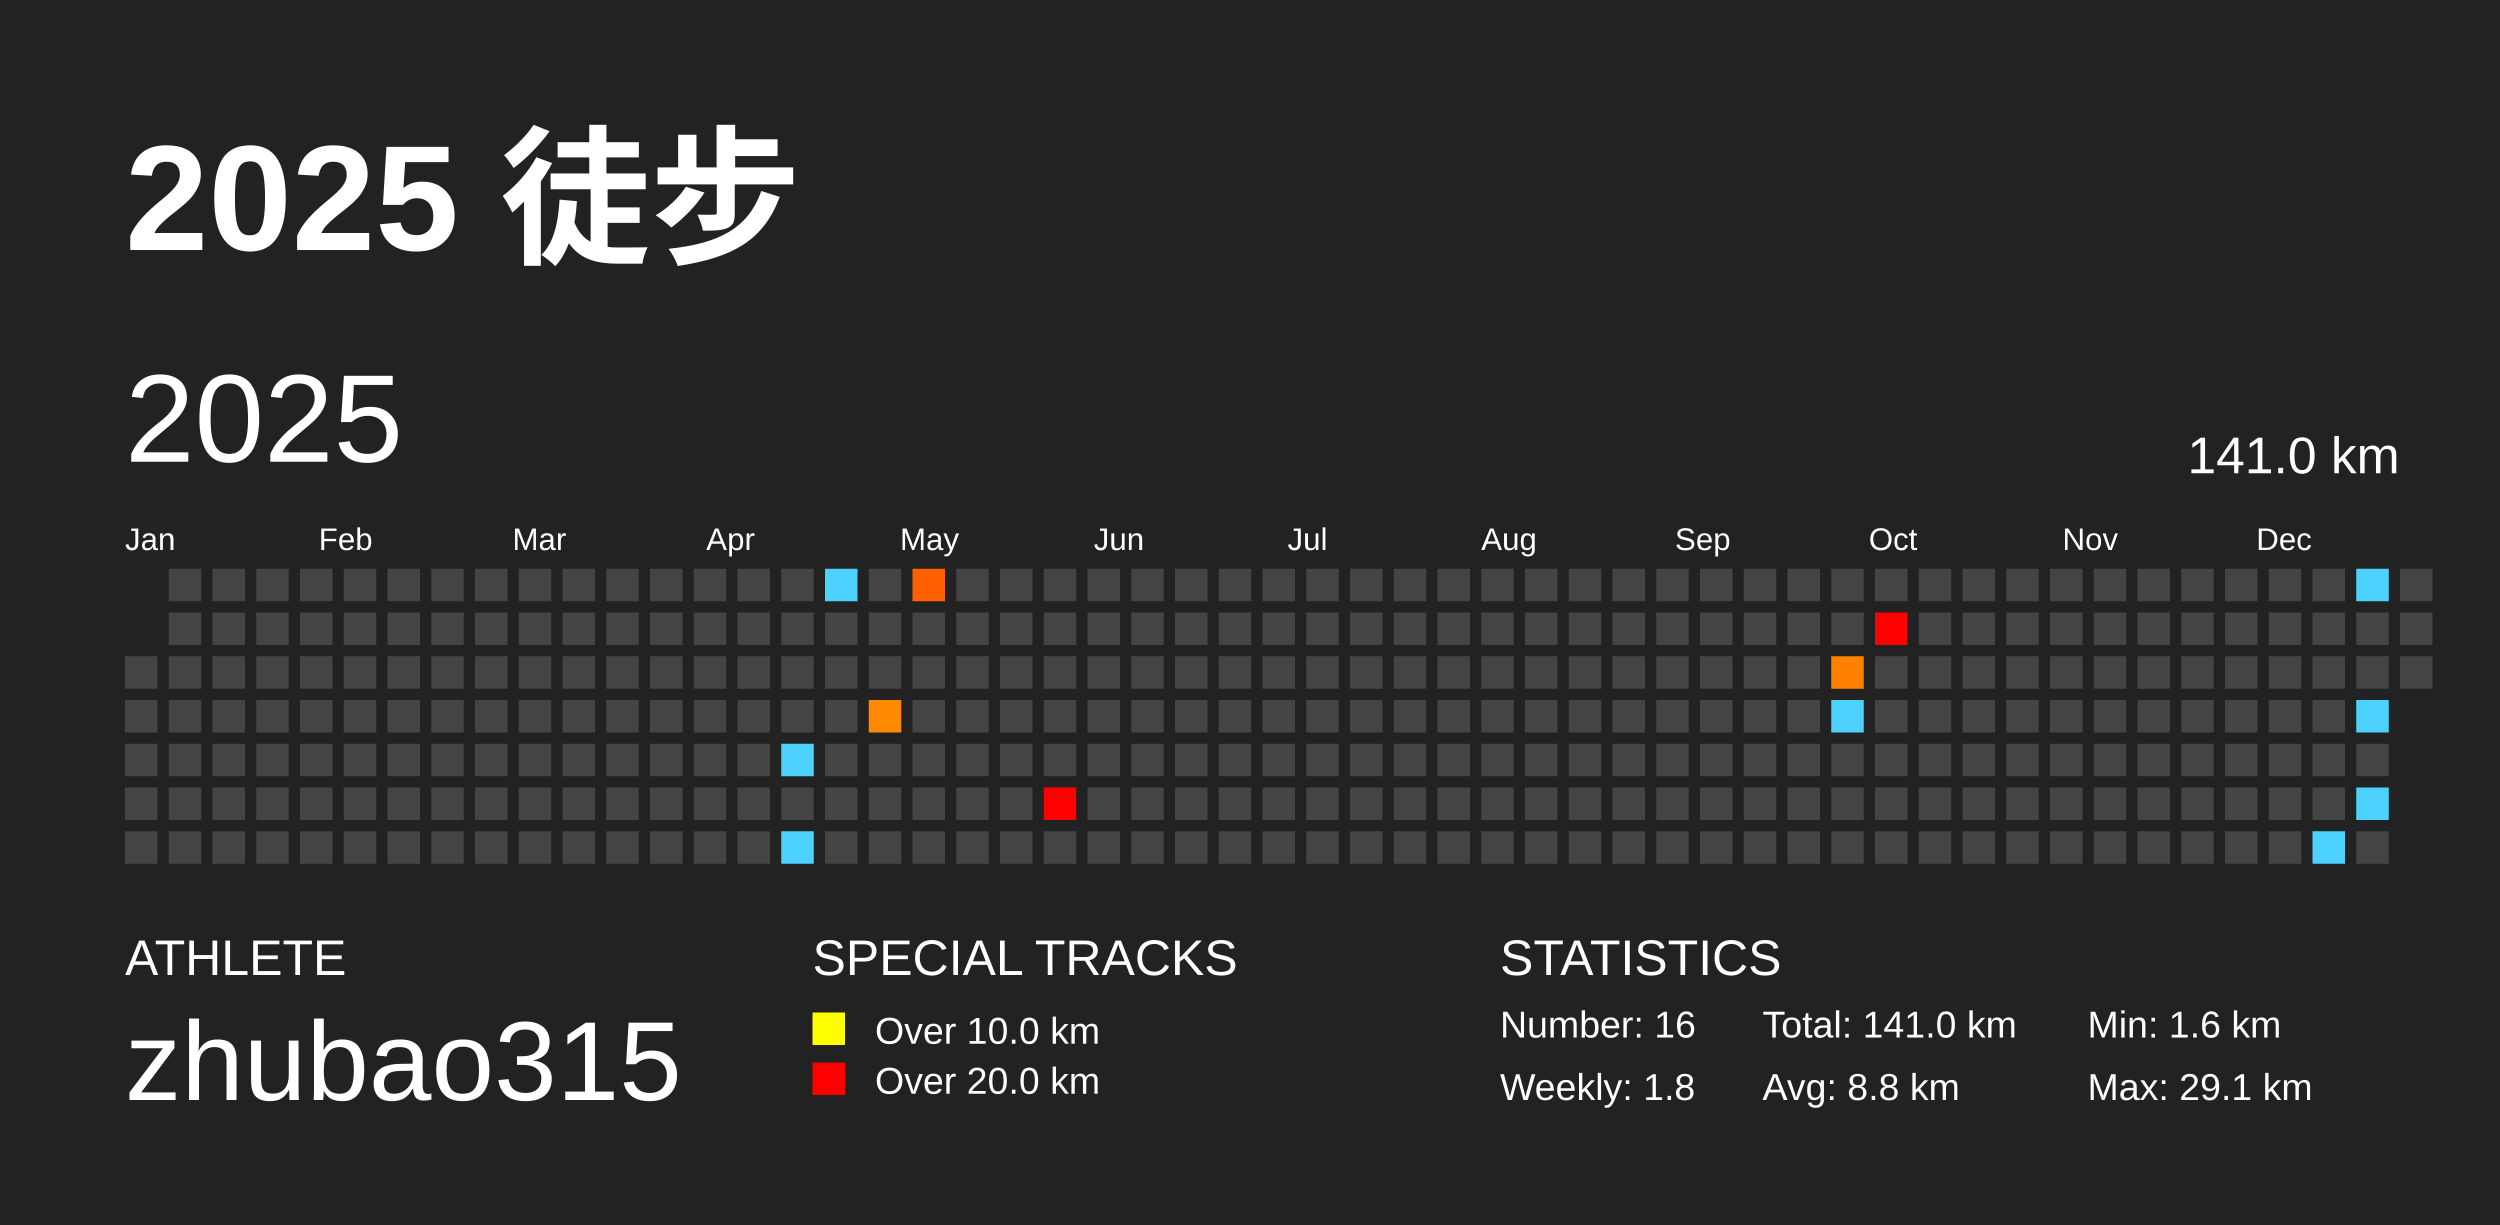
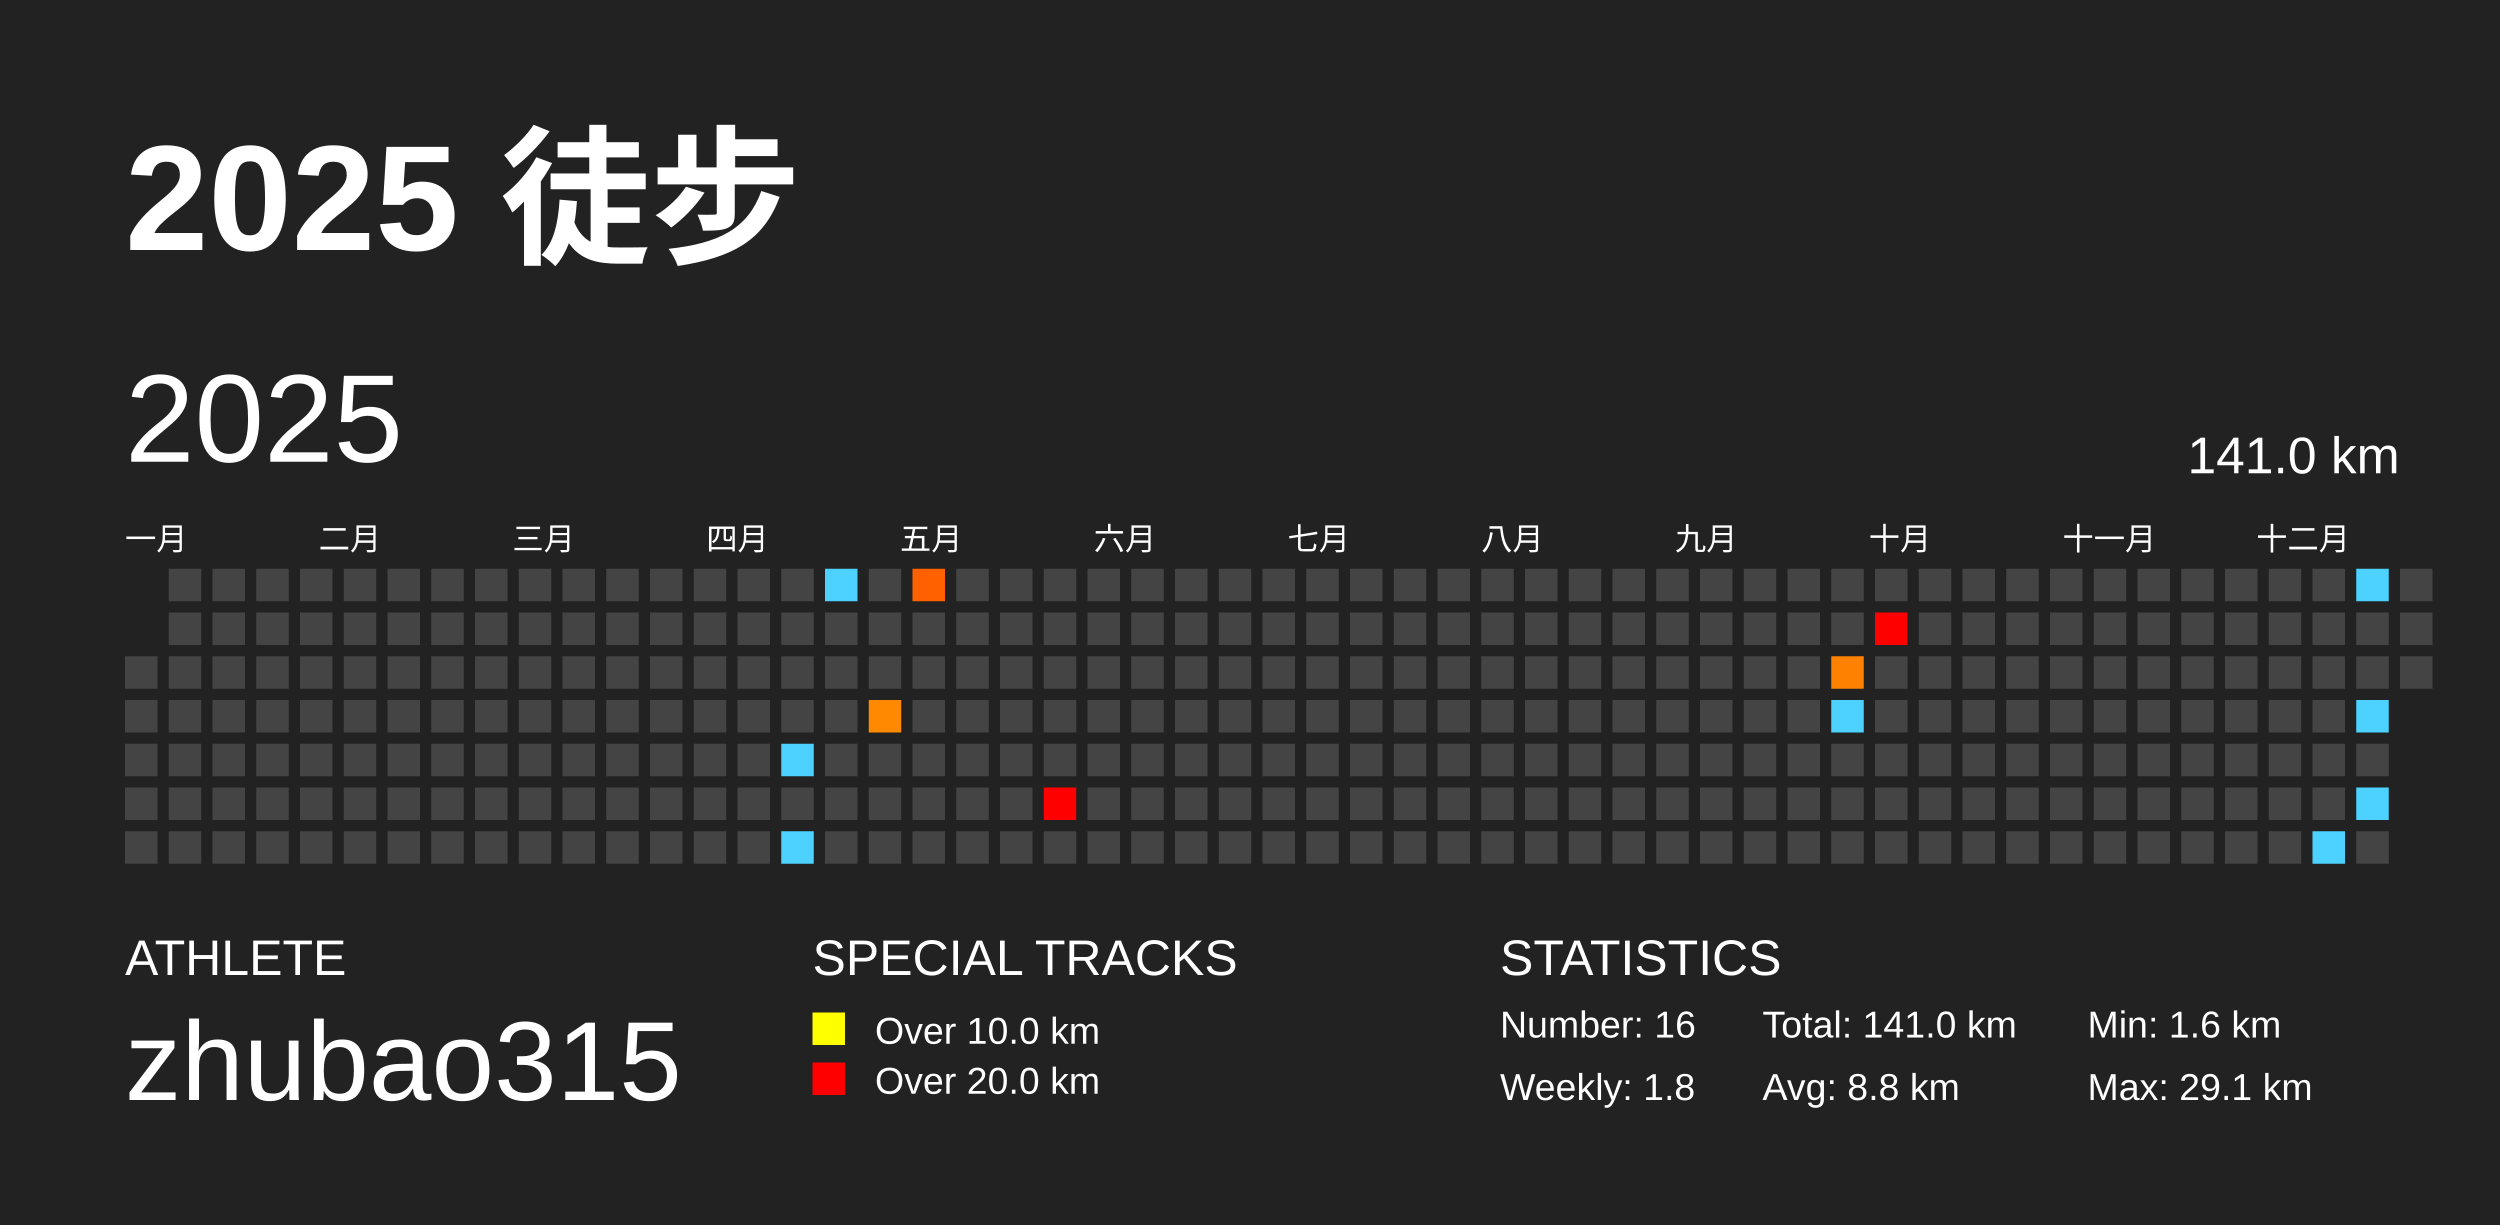
<svg xmlns="http://www.w3.org/2000/svg" baseProfile="full" height="98mm" version="1.1" viewBox="0,0,200,98" width="200mm">
  <defs />
  <rect fill="#222222" height="98" width="200" x="0" y="0" />
  <text fill="#FFFFFF" style="font-size:12px; font-family:Arial; font-weight:bold;" x="10" y="20">2025 徒步</text>
  <text fill="#FFFFFF" style="font-size:4px; font-family:Arial" x="10" y="78">ATHLETE</text>
  <text fill="#FFFFFF" style="font-size:9px; font-family:Arial" x="10" y="88">zhubao315</text>
  <text fill="#FFFFFF" style="font-size:4px; font-family:Arial" x="65" y="78">SPECIAL TRACKS</text>
  <rect fill="yellow" height="2.6" width="2.6" x="65" y="81" />
  <text fill="#FFFFFF" style="font-size:3px; font-family:Arial" x="70" y="83.5">Over 10.0 km</text>
  <rect fill="red" height="2.6" width="2.6" x="65" y="85" />
  <text fill="#FFFFFF" style="font-size:3px; font-family:Arial" x="70" y="87.5">Over 20.0 km</text>
  <text fill="#FFFFFF" style="font-size:4px; font-family:Arial" x="120" y="78">STATISTICS</text>
  <text fill="#FFFFFF" style="font-size:3px; font-family:Arial" x="120" y="83">Number: 16</text>
  <text fill="#FFFFFF" style="font-size:3px; font-family:Arial" x="120" y="88">Weekly: 1.8</text>
  <text fill="#FFFFFF" style="font-size:3px; font-family:Arial" x="141" y="83">Total: 141.0 km</text>
  <text fill="#FFFFFF" style="font-size:3px; font-family:Arial" x="141" y="88">Avg: 8.8 km</text>
  <text fill="#FFFFFF" style="font-size:3px; font-family:Arial" x="167" y="83">Min: 1.6 km</text>
  <text fill="#FFFFFF" style="font-size:3px; font-family:Arial" x="167" y="88">Max: 29.1 km</text>
  <text dominant-baseline="hanging" fill="#FFFFFF" style="font-size:10.0px; font-family:Arial;" x="10" y="30">2025</text>
  <text dominant-baseline="hanging" fill="#FFFFFF" style="font-size:4.125px; font-family:Arial;" x="175" y="35">141.0 km</text>
-   <text fill="#FFFFFF" style="font-size:2.5px; font-family:Arial" x="10.0" y="44">Jan</text>
-   <text fill="#FFFFFF" style="font-size:2.5px; font-family:Arial" x="25.5" y="44">Feb</text>
-   <text fill="#FFFFFF" style="font-size:2.5px; font-family:Arial" x="41.0" y="44">Mar</text>
-   <text fill="#FFFFFF" style="font-size:2.5px; font-family:Arial" x="56.5" y="44">Apr</text>
-   <text fill="#FFFFFF" style="font-size:2.5px; font-family:Arial" x="72.0" y="44">May</text>
-   <text fill="#FFFFFF" style="font-size:2.5px; font-family:Arial" x="87.5" y="44">Jun</text>
-   <text fill="#FFFFFF" style="font-size:2.5px; font-family:Arial" x="103.0" y="44">Jul</text>
-   <text fill="#FFFFFF" style="font-size:2.5px; font-family:Arial" x="118.5" y="44">Aug</text>
-   <text fill="#FFFFFF" style="font-size:2.5px; font-family:Arial" x="134.0" y="44">Sep</text>
-   <text fill="#FFFFFF" style="font-size:2.5px; font-family:Arial" x="149.5" y="44">Oct</text>
-   <text fill="#FFFFFF" style="font-size:2.5px; font-family:Arial" x="165.0" y="44">Nov</text>
-   <text fill="#FFFFFF" style="font-size:2.5px; font-family:Arial" x="180.5" y="44">Dec</text>
+   <text fill="#FFFFFF" style="font-size:2.5px; font-family:Arial" x="10.0" y="44">一月</text>
+   <text fill="#FFFFFF" style="font-size:2.5px; font-family:Arial" x="25.5" y="44">二月</text>
+   <text fill="#FFFFFF" style="font-size:2.5px; font-family:Arial" x="41.0" y="44">三月</text>
+   <text fill="#FFFFFF" style="font-size:2.5px; font-family:Arial" x="56.5" y="44">四月</text>
+   <text fill="#FFFFFF" style="font-size:2.5px; font-family:Arial" x="72.0" y="44">五月</text>
+   <text fill="#FFFFFF" style="font-size:2.5px; font-family:Arial" x="87.5" y="44">六月</text>
+   <text fill="#FFFFFF" style="font-size:2.5px; font-family:Arial" x="103.0" y="44">七月</text>
+   <text fill="#FFFFFF" style="font-size:2.5px; font-family:Arial" x="118.5" y="44">八月</text>
+   <text fill="#FFFFFF" style="font-size:2.5px; font-family:Arial" x="134.0" y="44">九月</text>
+   <text fill="#FFFFFF" style="font-size:2.5px; font-family:Arial" x="149.5" y="44">十月</text>
+   <text fill="#FFFFFF" style="font-size:2.5px; font-family:Arial" x="165.0" y="44">十一月</text>
+   <text fill="#FFFFFF" style="font-size:2.5px; font-family:Arial" x="180.5" y="44">十二月</text>
  <rect fill="#444444" height="2.6" width="2.6" x="10.0" y="52.5" />
  <rect fill="#444444" height="2.6" width="2.6" x="10.0" y="56.0" />
  <rect fill="#444444" height="2.6" width="2.6" x="10.0" y="59.5" />
  <rect fill="#444444" height="2.6" width="2.6" x="10.0" y="63.0" />
  <rect fill="#444444" height="2.6" width="2.6" x="10.0" y="66.5" />
  <rect fill="#444444" height="2.6" width="2.6" x="13.5" y="45.5" />
  <rect fill="#444444" height="2.6" width="2.6" x="13.5" y="49.0" />
  <rect fill="#444444" height="2.6" width="2.6" x="13.5" y="52.5" />
  <rect fill="#444444" height="2.6" width="2.6" x="13.5" y="56.0" />
  <rect fill="#444444" height="2.6" width="2.6" x="13.5" y="59.5" />
  <rect fill="#444444" height="2.6" width="2.6" x="13.5" y="63.0" />
  <rect fill="#444444" height="2.6" width="2.6" x="13.5" y="66.5" />
  <rect fill="#444444" height="2.6" width="2.6" x="17.0" y="45.5" />
  <rect fill="#444444" height="2.6" width="2.6" x="17.0" y="49.0" />
  <rect fill="#444444" height="2.6" width="2.6" x="17.0" y="52.5" />
  <rect fill="#444444" height="2.6" width="2.6" x="17.0" y="56.0" />
  <rect fill="#444444" height="2.6" width="2.6" x="17.0" y="59.5" />
  <rect fill="#444444" height="2.6" width="2.6" x="17.0" y="63.0" />
  <rect fill="#444444" height="2.6" width="2.6" x="17.0" y="66.5" />
  <rect fill="#444444" height="2.6" width="2.6" x="20.5" y="45.5" />
  <rect fill="#444444" height="2.6" width="2.6" x="20.5" y="49.0" />
  <rect fill="#444444" height="2.6" width="2.6" x="20.5" y="52.5" />
  <rect fill="#444444" height="2.6" width="2.6" x="20.5" y="56.0" />
  <rect fill="#444444" height="2.6" width="2.6" x="20.5" y="59.5" />
  <rect fill="#444444" height="2.6" width="2.6" x="20.5" y="63.0" />
  <rect fill="#444444" height="2.6" width="2.6" x="20.5" y="66.5" />
  <rect fill="#444444" height="2.6" width="2.6" x="24.0" y="45.5" />
  <rect fill="#444444" height="2.6" width="2.6" x="24.0" y="49.0" />
  <rect fill="#444444" height="2.6" width="2.6" x="24.0" y="52.5" />
  <rect fill="#444444" height="2.6" width="2.6" x="24.0" y="56.0" />
  <rect fill="#444444" height="2.6" width="2.6" x="24.0" y="59.5" />
  <rect fill="#444444" height="2.6" width="2.6" x="24.0" y="63.0" />
  <rect fill="#444444" height="2.6" width="2.6" x="24.0" y="66.5" />
  <rect fill="#444444" height="2.6" width="2.6" x="27.5" y="45.5" />
  <rect fill="#444444" height="2.6" width="2.6" x="27.5" y="49.0" />
  <rect fill="#444444" height="2.6" width="2.6" x="27.5" y="52.5" />
  <rect fill="#444444" height="2.6" width="2.6" x="27.5" y="56.0" />
  <rect fill="#444444" height="2.6" width="2.6" x="27.5" y="59.5" />
  <rect fill="#444444" height="2.6" width="2.6" x="27.5" y="63.0" />
  <rect fill="#444444" height="2.6" width="2.6" x="27.5" y="66.5" />
  <rect fill="#444444" height="2.6" width="2.6" x="31.0" y="45.5" />
  <rect fill="#444444" height="2.6" width="2.6" x="31.0" y="49.0" />
  <rect fill="#444444" height="2.6" width="2.6" x="31.0" y="52.5" />
  <rect fill="#444444" height="2.6" width="2.6" x="31.0" y="56.0" />
  <rect fill="#444444" height="2.6" width="2.6" x="31.0" y="59.5" />
  <rect fill="#444444" height="2.6" width="2.6" x="31.0" y="63.0" />
  <rect fill="#444444" height="2.6" width="2.6" x="31.0" y="66.5" />
  <rect fill="#444444" height="2.6" width="2.6" x="34.5" y="45.5" />
  <rect fill="#444444" height="2.6" width="2.6" x="34.5" y="49.0" />
  <rect fill="#444444" height="2.6" width="2.6" x="34.5" y="52.5" />
  <rect fill="#444444" height="2.6" width="2.6" x="34.5" y="56.0" />
  <rect fill="#444444" height="2.6" width="2.6" x="34.5" y="59.5" />
  <rect fill="#444444" height="2.6" width="2.6" x="34.5" y="63.0" />
  <rect fill="#444444" height="2.6" width="2.6" x="34.5" y="66.5" />
  <rect fill="#444444" height="2.6" width="2.6" x="38.0" y="45.5" />
  <rect fill="#444444" height="2.6" width="2.6" x="38.0" y="49.0" />
  <rect fill="#444444" height="2.6" width="2.6" x="38.0" y="52.5" />
  <rect fill="#444444" height="2.6" width="2.6" x="38.0" y="56.0" />
  <rect fill="#444444" height="2.6" width="2.6" x="38.0" y="59.5" />
  <rect fill="#444444" height="2.6" width="2.6" x="38.0" y="63.0" />
  <rect fill="#444444" height="2.6" width="2.6" x="38.0" y="66.5" />
  <rect fill="#444444" height="2.6" width="2.6" x="41.5" y="45.5" />
  <rect fill="#444444" height="2.6" width="2.6" x="41.5" y="49.0" />
  <rect fill="#444444" height="2.6" width="2.6" x="41.5" y="52.5" />
  <rect fill="#444444" height="2.6" width="2.6" x="41.5" y="56.0" />
  <rect fill="#444444" height="2.6" width="2.6" x="41.5" y="59.5" />
  <rect fill="#444444" height="2.6" width="2.6" x="41.5" y="63.0" />
  <rect fill="#444444" height="2.6" width="2.6" x="41.5" y="66.5" />
  <rect fill="#444444" height="2.6" width="2.6" x="45.0" y="45.5" />
  <rect fill="#444444" height="2.6" width="2.6" x="45.0" y="49.0" />
  <rect fill="#444444" height="2.6" width="2.6" x="45.0" y="52.5" />
  <rect fill="#444444" height="2.6" width="2.6" x="45.0" y="56.0" />
  <rect fill="#444444" height="2.6" width="2.6" x="45.0" y="59.5" />
  <rect fill="#444444" height="2.6" width="2.6" x="45.0" y="63.0" />
  <rect fill="#444444" height="2.6" width="2.6" x="45.0" y="66.5" />
  <rect fill="#444444" height="2.6" width="2.6" x="48.5" y="45.5" />
  <rect fill="#444444" height="2.6" width="2.6" x="48.5" y="49.0" />
  <rect fill="#444444" height="2.6" width="2.6" x="48.5" y="52.5" />
  <rect fill="#444444" height="2.6" width="2.6" x="48.5" y="56.0" />
  <rect fill="#444444" height="2.6" width="2.6" x="48.5" y="59.5" />
  <rect fill="#444444" height="2.6" width="2.6" x="48.5" y="63.0" />
  <rect fill="#444444" height="2.6" width="2.6" x="48.5" y="66.5" />
  <rect fill="#444444" height="2.6" width="2.6" x="52.0" y="45.5" />
  <rect fill="#444444" height="2.6" width="2.6" x="52.0" y="49.0" />
  <rect fill="#444444" height="2.6" width="2.6" x="52.0" y="52.5" />
  <rect fill="#444444" height="2.6" width="2.6" x="52.0" y="56.0" />
  <rect fill="#444444" height="2.6" width="2.6" x="52.0" y="59.5" />
  <rect fill="#444444" height="2.6" width="2.6" x="52.0" y="63.0" />
  <rect fill="#444444" height="2.6" width="2.6" x="52.0" y="66.5" />
  <rect fill="#444444" height="2.6" width="2.6" x="55.5" y="45.5" />
  <rect fill="#444444" height="2.6" width="2.6" x="55.5" y="49.0" />
  <rect fill="#444444" height="2.6" width="2.6" x="55.5" y="52.5" />
  <rect fill="#444444" height="2.6" width="2.6" x="55.5" y="56.0" />
  <rect fill="#444444" height="2.6" width="2.6" x="55.5" y="59.5" />
  <rect fill="#444444" height="2.6" width="2.6" x="55.5" y="63.0" />
  <rect fill="#444444" height="2.6" width="2.6" x="55.5" y="66.5" />
  <rect fill="#444444" height="2.6" width="2.6" x="59.0" y="45.5" />
  <rect fill="#444444" height="2.6" width="2.6" x="59.0" y="49.0" />
  <rect fill="#444444" height="2.6" width="2.6" x="59.0" y="52.5" />
  <rect fill="#444444" height="2.6" width="2.6" x="59.0" y="56.0" />
  <rect fill="#444444" height="2.6" width="2.6" x="59.0" y="59.5" />
  <rect fill="#444444" height="2.6" width="2.6" x="59.0" y="63.0" />
  <rect fill="#444444" height="2.6" width="2.6" x="59.0" y="66.5" />
  <rect fill="#444444" height="2.6" width="2.6" x="62.5" y="45.5" />
  <rect fill="#444444" height="2.6" width="2.6" x="62.5" y="49.0" />
  <rect fill="#444444" height="2.6" width="2.6" x="62.5" y="52.5" />
  <rect fill="#444444" height="2.6" width="2.6" x="62.5" y="56.0" />
  <rect fill="#4dd2ff" height="2.6" width="2.6" x="62.5" y="59.5" />
  <rect fill="#444444" height="2.6" width="2.6" x="62.5" y="63.0" />
  <rect fill="#4dd2ff" height="2.6" width="2.6" x="62.5" y="66.5" />
  <rect fill="#4dd2ff" height="2.6" width="2.6" x="66.0" y="45.5" />
  <rect fill="#444444" height="2.6" width="2.6" x="66.0" y="49.0" />
  <rect fill="#444444" height="2.6" width="2.6" x="66.0" y="52.5" />
  <rect fill="#444444" height="2.6" width="2.6" x="66.0" y="56.0" />
  <rect fill="#444444" height="2.6" width="2.6" x="66.0" y="59.5" />
  <rect fill="#444444" height="2.6" width="2.6" x="66.0" y="63.0" />
  <rect fill="#444444" height="2.6" width="2.6" x="66.0" y="66.5" />
  <rect fill="#444444" height="2.6" width="2.6" x="69.5" y="45.5" />
  <rect fill="#444444" height="2.6" width="2.6" x="69.5" y="49.0" />
  <rect fill="#444444" height="2.6" width="2.6" x="69.5" y="52.5" />
  <rect fill="#ff8900" height="2.6" width="2.6" x="69.5" y="56.0" />
  <rect fill="#444444" height="2.6" width="2.6" x="69.5" y="59.5" />
  <rect fill="#444444" height="2.6" width="2.6" x="69.5" y="63.0" />
  <rect fill="#444444" height="2.6" width="2.6" x="69.5" y="66.5" />
  <rect fill="#ff6100" height="2.6" width="2.6" x="73.0" y="45.5" />
  <rect fill="#444444" height="2.6" width="2.6" x="73.0" y="49.0" />
  <rect fill="#444444" height="2.6" width="2.6" x="73.0" y="52.5" />
  <rect fill="#444444" height="2.6" width="2.6" x="73.0" y="56.0" />
  <rect fill="#444444" height="2.6" width="2.6" x="73.0" y="59.5" />
  <rect fill="#444444" height="2.6" width="2.6" x="73.0" y="63.0" />
  <rect fill="#444444" height="2.6" width="2.6" x="73.0" y="66.5" />
  <rect fill="#444444" height="2.6" width="2.6" x="76.5" y="45.5" />
  <rect fill="#444444" height="2.6" width="2.6" x="76.5" y="49.0" />
  <rect fill="#444444" height="2.6" width="2.6" x="76.5" y="52.5" />
  <rect fill="#444444" height="2.6" width="2.6" x="76.5" y="56.0" />
  <rect fill="#444444" height="2.6" width="2.6" x="76.5" y="59.5" />
  <rect fill="#444444" height="2.6" width="2.6" x="76.5" y="63.0" />
  <rect fill="#444444" height="2.6" width="2.6" x="76.5" y="66.5" />
  <rect fill="#444444" height="2.6" width="2.6" x="80.0" y="45.5" />
  <rect fill="#444444" height="2.6" width="2.6" x="80.0" y="49.0" />
  <rect fill="#444444" height="2.6" width="2.6" x="80.0" y="52.5" />
  <rect fill="#444444" height="2.6" width="2.6" x="80.0" y="56.0" />
  <rect fill="#444444" height="2.6" width="2.6" x="80.0" y="59.5" />
  <rect fill="#444444" height="2.6" width="2.6" x="80.0" y="63.0" />
  <rect fill="#444444" height="2.6" width="2.6" x="80.0" y="66.5" />
  <rect fill="#444444" height="2.6" width="2.6" x="83.5" y="45.5" />
  <rect fill="#444444" height="2.6" width="2.6" x="83.5" y="49.0" />
  <rect fill="#444444" height="2.6" width="2.6" x="83.5" y="52.5" />
  <rect fill="#444444" height="2.6" width="2.6" x="83.5" y="56.0" />
  <rect fill="#444444" height="2.6" width="2.6" x="83.5" y="59.5" />
  <rect fill="red" height="2.6" width="2.6" x="83.5" y="63.0" />
  <rect fill="#444444" height="2.6" width="2.6" x="83.5" y="66.5" />
  <rect fill="#444444" height="2.6" width="2.6" x="87.0" y="45.5" />
  <rect fill="#444444" height="2.6" width="2.6" x="87.0" y="49.0" />
  <rect fill="#444444" height="2.6" width="2.6" x="87.0" y="52.5" />
  <rect fill="#444444" height="2.6" width="2.6" x="87.0" y="56.0" />
  <rect fill="#444444" height="2.6" width="2.6" x="87.0" y="59.5" />
  <rect fill="#444444" height="2.6" width="2.6" x="87.0" y="63.0" />
  <rect fill="#444444" height="2.6" width="2.6" x="87.0" y="66.5" />
  <rect fill="#444444" height="2.6" width="2.6" x="90.5" y="45.5" />
  <rect fill="#444444" height="2.6" width="2.6" x="90.5" y="49.0" />
  <rect fill="#444444" height="2.6" width="2.6" x="90.5" y="52.5" />
  <rect fill="#444444" height="2.6" width="2.6" x="90.5" y="56.0" />
  <rect fill="#444444" height="2.6" width="2.6" x="90.5" y="59.5" />
  <rect fill="#444444" height="2.6" width="2.6" x="90.5" y="63.0" />
  <rect fill="#444444" height="2.6" width="2.6" x="90.5" y="66.5" />
  <rect fill="#444444" height="2.6" width="2.6" x="94.0" y="45.5" />
  <rect fill="#444444" height="2.6" width="2.6" x="94.0" y="49.0" />
  <rect fill="#444444" height="2.6" width="2.6" x="94.0" y="52.5" />
  <rect fill="#444444" height="2.6" width="2.6" x="94.0" y="56.0" />
  <rect fill="#444444" height="2.6" width="2.6" x="94.0" y="59.5" />
  <rect fill="#444444" height="2.6" width="2.6" x="94.0" y="63.0" />
  <rect fill="#444444" height="2.6" width="2.6" x="94.0" y="66.5" />
  <rect fill="#444444" height="2.6" width="2.6" x="97.5" y="45.5" />
  <rect fill="#444444" height="2.6" width="2.6" x="97.5" y="49.0" />
  <rect fill="#444444" height="2.6" width="2.6" x="97.5" y="52.5" />
  <rect fill="#444444" height="2.6" width="2.6" x="97.5" y="56.0" />
  <rect fill="#444444" height="2.6" width="2.6" x="97.5" y="59.5" />
  <rect fill="#444444" height="2.6" width="2.6" x="97.5" y="63.0" />
  <rect fill="#444444" height="2.6" width="2.6" x="97.5" y="66.5" />
  <rect fill="#444444" height="2.6" width="2.6" x="101.0" y="45.5" />
  <rect fill="#444444" height="2.6" width="2.6" x="101.0" y="49.0" />
  <rect fill="#444444" height="2.6" width="2.6" x="101.0" y="52.5" />
  <rect fill="#444444" height="2.6" width="2.6" x="101.0" y="56.0" />
  <rect fill="#444444" height="2.6" width="2.6" x="101.0" y="59.5" />
  <rect fill="#444444" height="2.6" width="2.6" x="101.0" y="63.0" />
  <rect fill="#444444" height="2.6" width="2.6" x="101.0" y="66.5" />
  <rect fill="#444444" height="2.6" width="2.6" x="104.5" y="45.5" />
  <rect fill="#444444" height="2.6" width="2.6" x="104.5" y="49.0" />
  <rect fill="#444444" height="2.6" width="2.6" x="104.5" y="52.5" />
  <rect fill="#444444" height="2.6" width="2.6" x="104.5" y="56.0" />
  <rect fill="#444444" height="2.6" width="2.6" x="104.5" y="59.5" />
  <rect fill="#444444" height="2.6" width="2.6" x="104.5" y="63.0" />
  <rect fill="#444444" height="2.6" width="2.6" x="104.5" y="66.5" />
  <rect fill="#444444" height="2.6" width="2.6" x="108.0" y="45.5" />
  <rect fill="#444444" height="2.6" width="2.6" x="108.0" y="49.0" />
  <rect fill="#444444" height="2.6" width="2.6" x="108.0" y="52.5" />
  <rect fill="#444444" height="2.6" width="2.6" x="108.0" y="56.0" />
  <rect fill="#444444" height="2.6" width="2.6" x="108.0" y="59.5" />
  <rect fill="#444444" height="2.6" width="2.6" x="108.0" y="63.0" />
  <rect fill="#444444" height="2.6" width="2.6" x="108.0" y="66.5" />
  <rect fill="#444444" height="2.6" width="2.6" x="111.5" y="45.5" />
  <rect fill="#444444" height="2.6" width="2.6" x="111.5" y="49.0" />
  <rect fill="#444444" height="2.6" width="2.6" x="111.5" y="52.5" />
  <rect fill="#444444" height="2.6" width="2.6" x="111.5" y="56.0" />
  <rect fill="#444444" height="2.6" width="2.6" x="111.5" y="59.5" />
  <rect fill="#444444" height="2.6" width="2.6" x="111.5" y="63.0" />
  <rect fill="#444444" height="2.6" width="2.6" x="111.5" y="66.5" />
  <rect fill="#444444" height="2.6" width="2.6" x="115.0" y="45.5" />
  <rect fill="#444444" height="2.6" width="2.6" x="115.0" y="49.0" />
  <rect fill="#444444" height="2.6" width="2.6" x="115.0" y="52.5" />
  <rect fill="#444444" height="2.6" width="2.6" x="115.0" y="56.0" />
  <rect fill="#444444" height="2.6" width="2.6" x="115.0" y="59.5" />
  <rect fill="#444444" height="2.6" width="2.6" x="115.0" y="63.0" />
  <rect fill="#444444" height="2.6" width="2.6" x="115.0" y="66.5" />
  <rect fill="#444444" height="2.6" width="2.6" x="118.5" y="45.5" />
  <rect fill="#444444" height="2.6" width="2.6" x="118.5" y="49.0" />
  <rect fill="#444444" height="2.6" width="2.6" x="118.5" y="52.5" />
  <rect fill="#444444" height="2.6" width="2.6" x="118.5" y="56.0" />
  <rect fill="#444444" height="2.6" width="2.6" x="118.5" y="59.5" />
  <rect fill="#444444" height="2.6" width="2.6" x="118.5" y="63.0" />
  <rect fill="#444444" height="2.6" width="2.6" x="118.5" y="66.5" />
  <rect fill="#444444" height="2.6" width="2.6" x="122.0" y="45.5" />
  <rect fill="#444444" height="2.6" width="2.6" x="122.0" y="49.0" />
  <rect fill="#444444" height="2.6" width="2.6" x="122.0" y="52.5" />
  <rect fill="#444444" height="2.6" width="2.6" x="122.0" y="56.0" />
  <rect fill="#444444" height="2.6" width="2.6" x="122.0" y="59.5" />
  <rect fill="#444444" height="2.6" width="2.6" x="122.0" y="63.0" />
  <rect fill="#444444" height="2.6" width="2.6" x="122.0" y="66.5" />
  <rect fill="#444444" height="2.6" width="2.6" x="125.5" y="45.5" />
  <rect fill="#444444" height="2.6" width="2.6" x="125.5" y="49.0" />
  <rect fill="#444444" height="2.6" width="2.6" x="125.5" y="52.5" />
  <rect fill="#444444" height="2.6" width="2.6" x="125.5" y="56.0" />
  <rect fill="#444444" height="2.6" width="2.6" x="125.5" y="59.5" />
  <rect fill="#444444" height="2.6" width="2.6" x="125.5" y="63.0" />
  <rect fill="#444444" height="2.6" width="2.6" x="125.5" y="66.5" />
  <rect fill="#444444" height="2.6" width="2.6" x="129.0" y="45.5" />
  <rect fill="#444444" height="2.6" width="2.6" x="129.0" y="49.0" />
  <rect fill="#444444" height="2.6" width="2.6" x="129.0" y="52.5" />
  <rect fill="#444444" height="2.6" width="2.6" x="129.0" y="56.0" />
  <rect fill="#444444" height="2.6" width="2.6" x="129.0" y="59.5" />
  <rect fill="#444444" height="2.6" width="2.6" x="129.0" y="63.0" />
  <rect fill="#444444" height="2.6" width="2.6" x="129.0" y="66.5" />
  <rect fill="#444444" height="2.6" width="2.6" x="132.5" y="45.5" />
  <rect fill="#444444" height="2.6" width="2.6" x="132.5" y="49.0" />
  <rect fill="#444444" height="2.6" width="2.6" x="132.5" y="52.5" />
  <rect fill="#444444" height="2.6" width="2.6" x="132.5" y="56.0" />
  <rect fill="#444444" height="2.6" width="2.6" x="132.5" y="59.5" />
  <rect fill="#444444" height="2.6" width="2.6" x="132.5" y="63.0" />
  <rect fill="#444444" height="2.6" width="2.6" x="132.5" y="66.5" />
  <rect fill="#444444" height="2.6" width="2.6" x="136.0" y="45.5" />
  <rect fill="#444444" height="2.6" width="2.6" x="136.0" y="49.0" />
  <rect fill="#444444" height="2.6" width="2.6" x="136.0" y="52.5" />
  <rect fill="#444444" height="2.6" width="2.6" x="136.0" y="56.0" />
  <rect fill="#444444" height="2.6" width="2.6" x="136.0" y="59.5" />
  <rect fill="#444444" height="2.6" width="2.6" x="136.0" y="63.0" />
  <rect fill="#444444" height="2.6" width="2.6" x="136.0" y="66.5" />
  <rect fill="#444444" height="2.6" width="2.6" x="139.5" y="45.5" />
  <rect fill="#444444" height="2.6" width="2.6" x="139.5" y="49.0" />
  <rect fill="#444444" height="2.6" width="2.6" x="139.5" y="52.5" />
  <rect fill="#444444" height="2.6" width="2.6" x="139.5" y="56.0" />
  <rect fill="#444444" height="2.6" width="2.6" x="139.5" y="59.5" />
  <rect fill="#444444" height="2.6" width="2.6" x="139.5" y="63.0" />
  <rect fill="#444444" height="2.6" width="2.6" x="139.5" y="66.5" />
  <rect fill="#444444" height="2.6" width="2.6" x="143.0" y="45.5" />
  <rect fill="#444444" height="2.6" width="2.6" x="143.0" y="49.0" />
  <rect fill="#444444" height="2.6" width="2.6" x="143.0" y="52.5" />
  <rect fill="#444444" height="2.6" width="2.6" x="143.0" y="56.0" />
  <rect fill="#444444" height="2.6" width="2.6" x="143.0" y="59.5" />
  <rect fill="#444444" height="2.6" width="2.6" x="143.0" y="63.0" />
  <rect fill="#444444" height="2.6" width="2.6" x="143.0" y="66.5" />
  <rect fill="#444444" height="2.6" width="2.6" x="146.5" y="45.5" />
  <rect fill="#444444" height="2.6" width="2.6" x="146.5" y="49.0" />
  <rect fill="#ff8100" height="2.6" width="2.6" x="146.5" y="52.5" />
  <rect fill="#4dd2ff" height="2.6" width="2.6" x="146.5" y="56.0" />
  <rect fill="#444444" height="2.6" width="2.6" x="146.5" y="59.5" />
  <rect fill="#444444" height="2.6" width="2.6" x="146.5" y="63.0" />
  <rect fill="#444444" height="2.6" width="2.6" x="146.5" y="66.5" />
  <rect fill="#444444" height="2.6" width="2.6" x="150.0" y="45.5" />
  <rect fill="red" height="2.6" width="2.6" x="150.0" y="49.0" />
  <rect fill="#444444" height="2.6" width="2.6" x="150.0" y="52.5" />
  <rect fill="#444444" height="2.6" width="2.6" x="150.0" y="56.0" />
  <rect fill="#444444" height="2.6" width="2.6" x="150.0" y="59.5" />
  <rect fill="#444444" height="2.6" width="2.6" x="150.0" y="63.0" />
  <rect fill="#444444" height="2.6" width="2.6" x="150.0" y="66.5" />
  <rect fill="#444444" height="2.6" width="2.6" x="153.5" y="45.5" />
  <rect fill="#444444" height="2.6" width="2.6" x="153.5" y="49.0" />
  <rect fill="#444444" height="2.6" width="2.6" x="153.5" y="52.5" />
  <rect fill="#444444" height="2.6" width="2.6" x="153.5" y="56.0" />
  <rect fill="#444444" height="2.6" width="2.6" x="153.5" y="59.5" />
  <rect fill="#444444" height="2.6" width="2.6" x="153.5" y="63.0" />
  <rect fill="#444444" height="2.6" width="2.6" x="153.5" y="66.5" />
  <rect fill="#444444" height="2.6" width="2.6" x="157.0" y="45.5" />
  <rect fill="#444444" height="2.6" width="2.6" x="157.0" y="49.0" />
  <rect fill="#444444" height="2.6" width="2.6" x="157.0" y="52.5" />
  <rect fill="#444444" height="2.6" width="2.6" x="157.0" y="56.0" />
  <rect fill="#444444" height="2.6" width="2.6" x="157.0" y="59.5" />
  <rect fill="#444444" height="2.6" width="2.6" x="157.0" y="63.0" />
  <rect fill="#444444" height="2.6" width="2.6" x="157.0" y="66.5" />
  <rect fill="#444444" height="2.6" width="2.6" x="160.5" y="45.5" />
  <rect fill="#444444" height="2.6" width="2.6" x="160.5" y="49.0" />
  <rect fill="#444444" height="2.6" width="2.6" x="160.5" y="52.5" />
  <rect fill="#444444" height="2.6" width="2.6" x="160.5" y="56.0" />
  <rect fill="#444444" height="2.6" width="2.6" x="160.5" y="59.5" />
  <rect fill="#444444" height="2.6" width="2.6" x="160.5" y="63.0" />
  <rect fill="#444444" height="2.6" width="2.6" x="160.5" y="66.5" />
  <rect fill="#444444" height="2.6" width="2.6" x="164.0" y="45.5" />
  <rect fill="#444444" height="2.6" width="2.6" x="164.0" y="49.0" />
  <rect fill="#444444" height="2.6" width="2.6" x="164.0" y="52.5" />
  <rect fill="#444444" height="2.6" width="2.6" x="164.0" y="56.0" />
  <rect fill="#444444" height="2.6" width="2.6" x="164.0" y="59.5" />
  <rect fill="#444444" height="2.6" width="2.6" x="164.0" y="63.0" />
  <rect fill="#444444" height="2.6" width="2.6" x="164.0" y="66.5" />
  <rect fill="#444444" height="2.6" width="2.6" x="167.5" y="45.5" />
  <rect fill="#444444" height="2.6" width="2.6" x="167.5" y="49.0" />
  <rect fill="#444444" height="2.6" width="2.6" x="167.5" y="52.5" />
  <rect fill="#444444" height="2.6" width="2.6" x="167.5" y="56.0" />
  <rect fill="#444444" height="2.6" width="2.6" x="167.5" y="59.5" />
  <rect fill="#444444" height="2.6" width="2.6" x="167.5" y="63.0" />
  <rect fill="#444444" height="2.6" width="2.6" x="167.5" y="66.5" />
  <rect fill="#444444" height="2.6" width="2.6" x="171.0" y="45.5" />
  <rect fill="#444444" height="2.6" width="2.6" x="171.0" y="49.0" />
  <rect fill="#444444" height="2.6" width="2.6" x="171.0" y="52.5" />
  <rect fill="#444444" height="2.6" width="2.6" x="171.0" y="56.0" />
  <rect fill="#444444" height="2.6" width="2.6" x="171.0" y="59.5" />
  <rect fill="#444444" height="2.6" width="2.6" x="171.0" y="63.0" />
  <rect fill="#444444" height="2.6" width="2.6" x="171.0" y="66.5" />
  <rect fill="#444444" height="2.6" width="2.6" x="174.5" y="45.5" />
  <rect fill="#444444" height="2.6" width="2.6" x="174.5" y="49.0" />
  <rect fill="#444444" height="2.6" width="2.6" x="174.5" y="52.5" />
  <rect fill="#444444" height="2.6" width="2.6" x="174.5" y="56.0" />
  <rect fill="#444444" height="2.6" width="2.6" x="174.5" y="59.5" />
  <rect fill="#444444" height="2.6" width="2.6" x="174.5" y="63.0" />
  <rect fill="#444444" height="2.6" width="2.6" x="174.5" y="66.5" />
  <rect fill="#444444" height="2.6" width="2.6" x="178.0" y="45.5" />
  <rect fill="#444444" height="2.6" width="2.6" x="178.0" y="49.0" />
  <rect fill="#444444" height="2.6" width="2.6" x="178.0" y="52.5" />
  <rect fill="#444444" height="2.6" width="2.6" x="178.0" y="56.0" />
  <rect fill="#444444" height="2.6" width="2.6" x="178.0" y="59.5" />
  <rect fill="#444444" height="2.6" width="2.6" x="178.0" y="63.0" />
  <rect fill="#444444" height="2.6" width="2.6" x="178.0" y="66.5" />
  <rect fill="#444444" height="2.6" width="2.6" x="181.5" y="45.5" />
  <rect fill="#444444" height="2.6" width="2.6" x="181.5" y="49.0" />
  <rect fill="#444444" height="2.6" width="2.6" x="181.5" y="52.5" />
  <rect fill="#444444" height="2.6" width="2.6" x="181.5" y="56.0" />
  <rect fill="#444444" height="2.6" width="2.6" x="181.5" y="59.5" />
  <rect fill="#444444" height="2.6" width="2.6" x="181.5" y="63.0" />
  <rect fill="#444444" height="2.6" width="2.6" x="181.5" y="66.5" />
  <rect fill="#444444" height="2.6" width="2.6" x="185.0" y="45.5" />
  <rect fill="#444444" height="2.6" width="2.6" x="185.0" y="49.0" />
  <rect fill="#444444" height="2.6" width="2.6" x="185.0" y="52.5" />
  <rect fill="#444444" height="2.6" width="2.6" x="185.0" y="56.0" />
  <rect fill="#444444" height="2.6" width="2.6" x="185.0" y="59.5" />
  <rect fill="#444444" height="2.6" width="2.6" x="185.0" y="63.0" />
  <rect fill="#4dd2ff" height="2.6" width="2.6" x="185.0" y="66.5" />
  <rect fill="#4dd2ff" height="2.6" width="2.6" x="188.5" y="45.5" />
  <rect fill="#444444" height="2.6" width="2.6" x="188.5" y="49.0" />
  <rect fill="#444444" height="2.6" width="2.6" x="188.5" y="52.5" />
  <rect fill="#4dd2ff" height="2.6" width="2.6" x="188.5" y="56.0" />
  <rect fill="#444444" height="2.6" width="2.6" x="188.5" y="59.5" />
  <rect fill="#4dd2ff" height="2.6" width="2.6" x="188.5" y="63.0" />
  <rect fill="#444444" height="2.6" width="2.6" x="188.5" y="66.5" />
  <rect fill="#444444" height="2.6" width="2.6" x="192.0" y="45.5" />
  <rect fill="#444444" height="2.6" width="2.6" x="192.0" y="49.0" />
  <rect fill="#444444" height="2.6" width="2.6" x="192.0" y="52.5" />
</svg>
